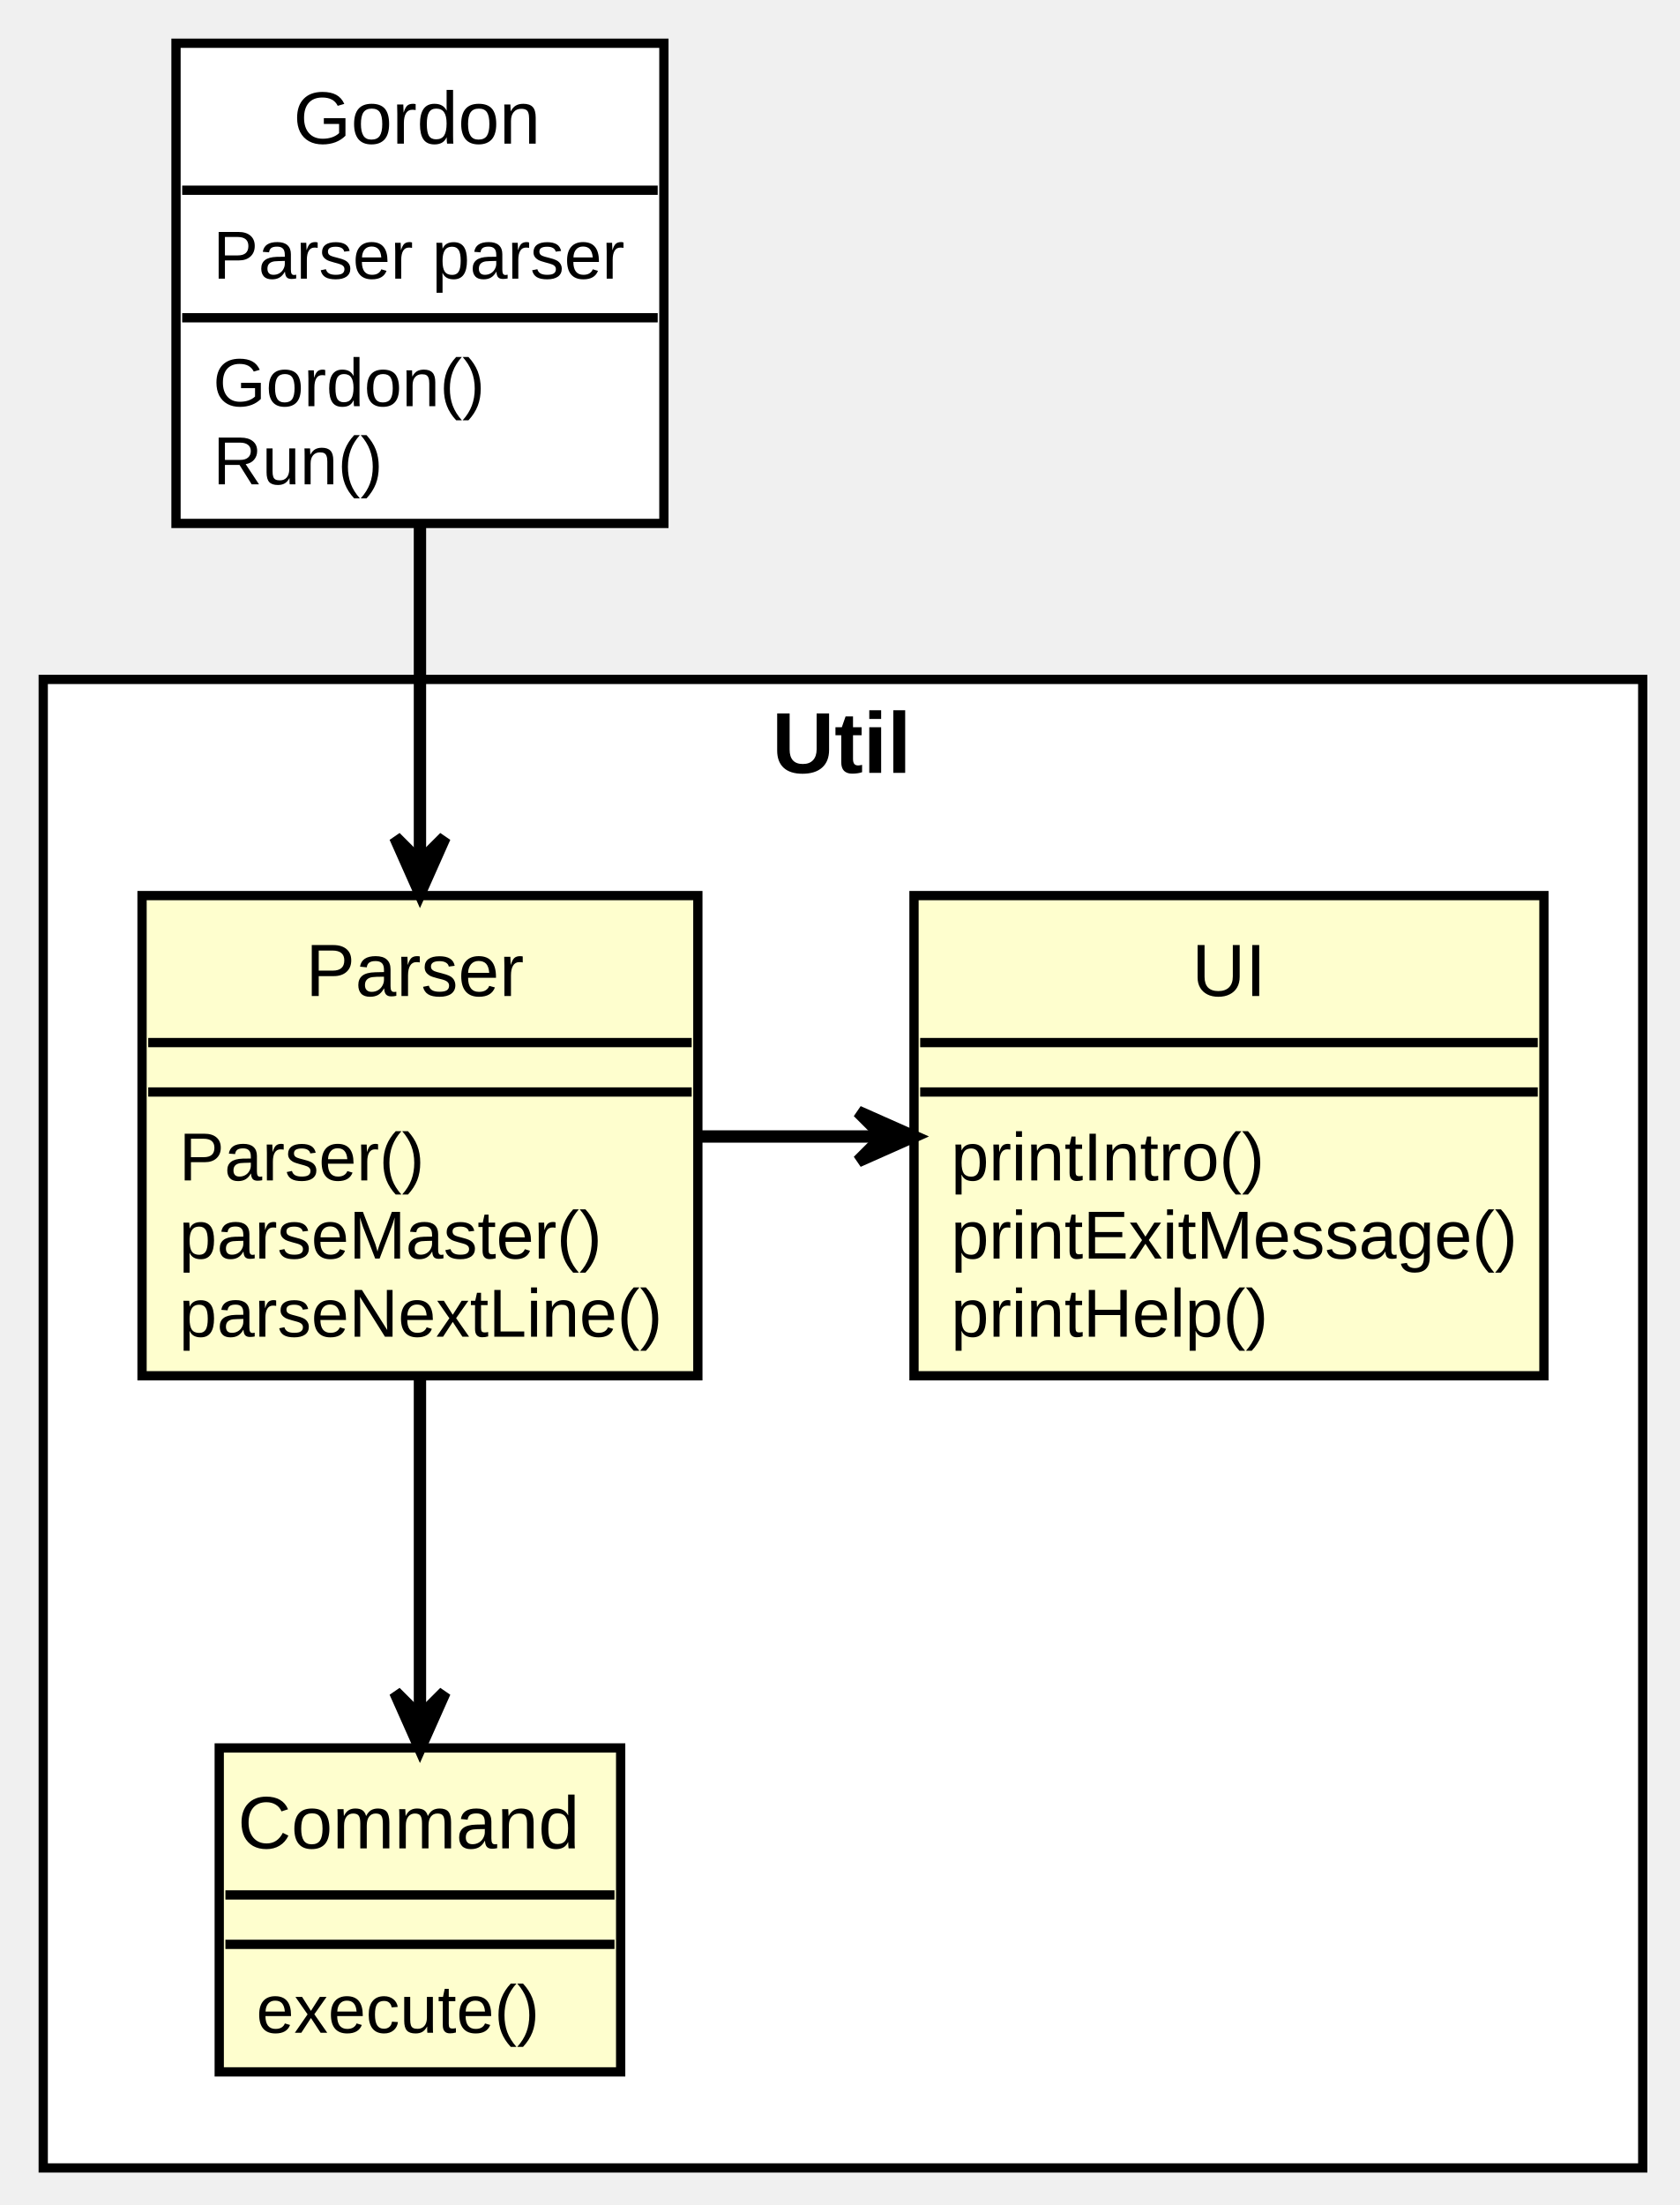
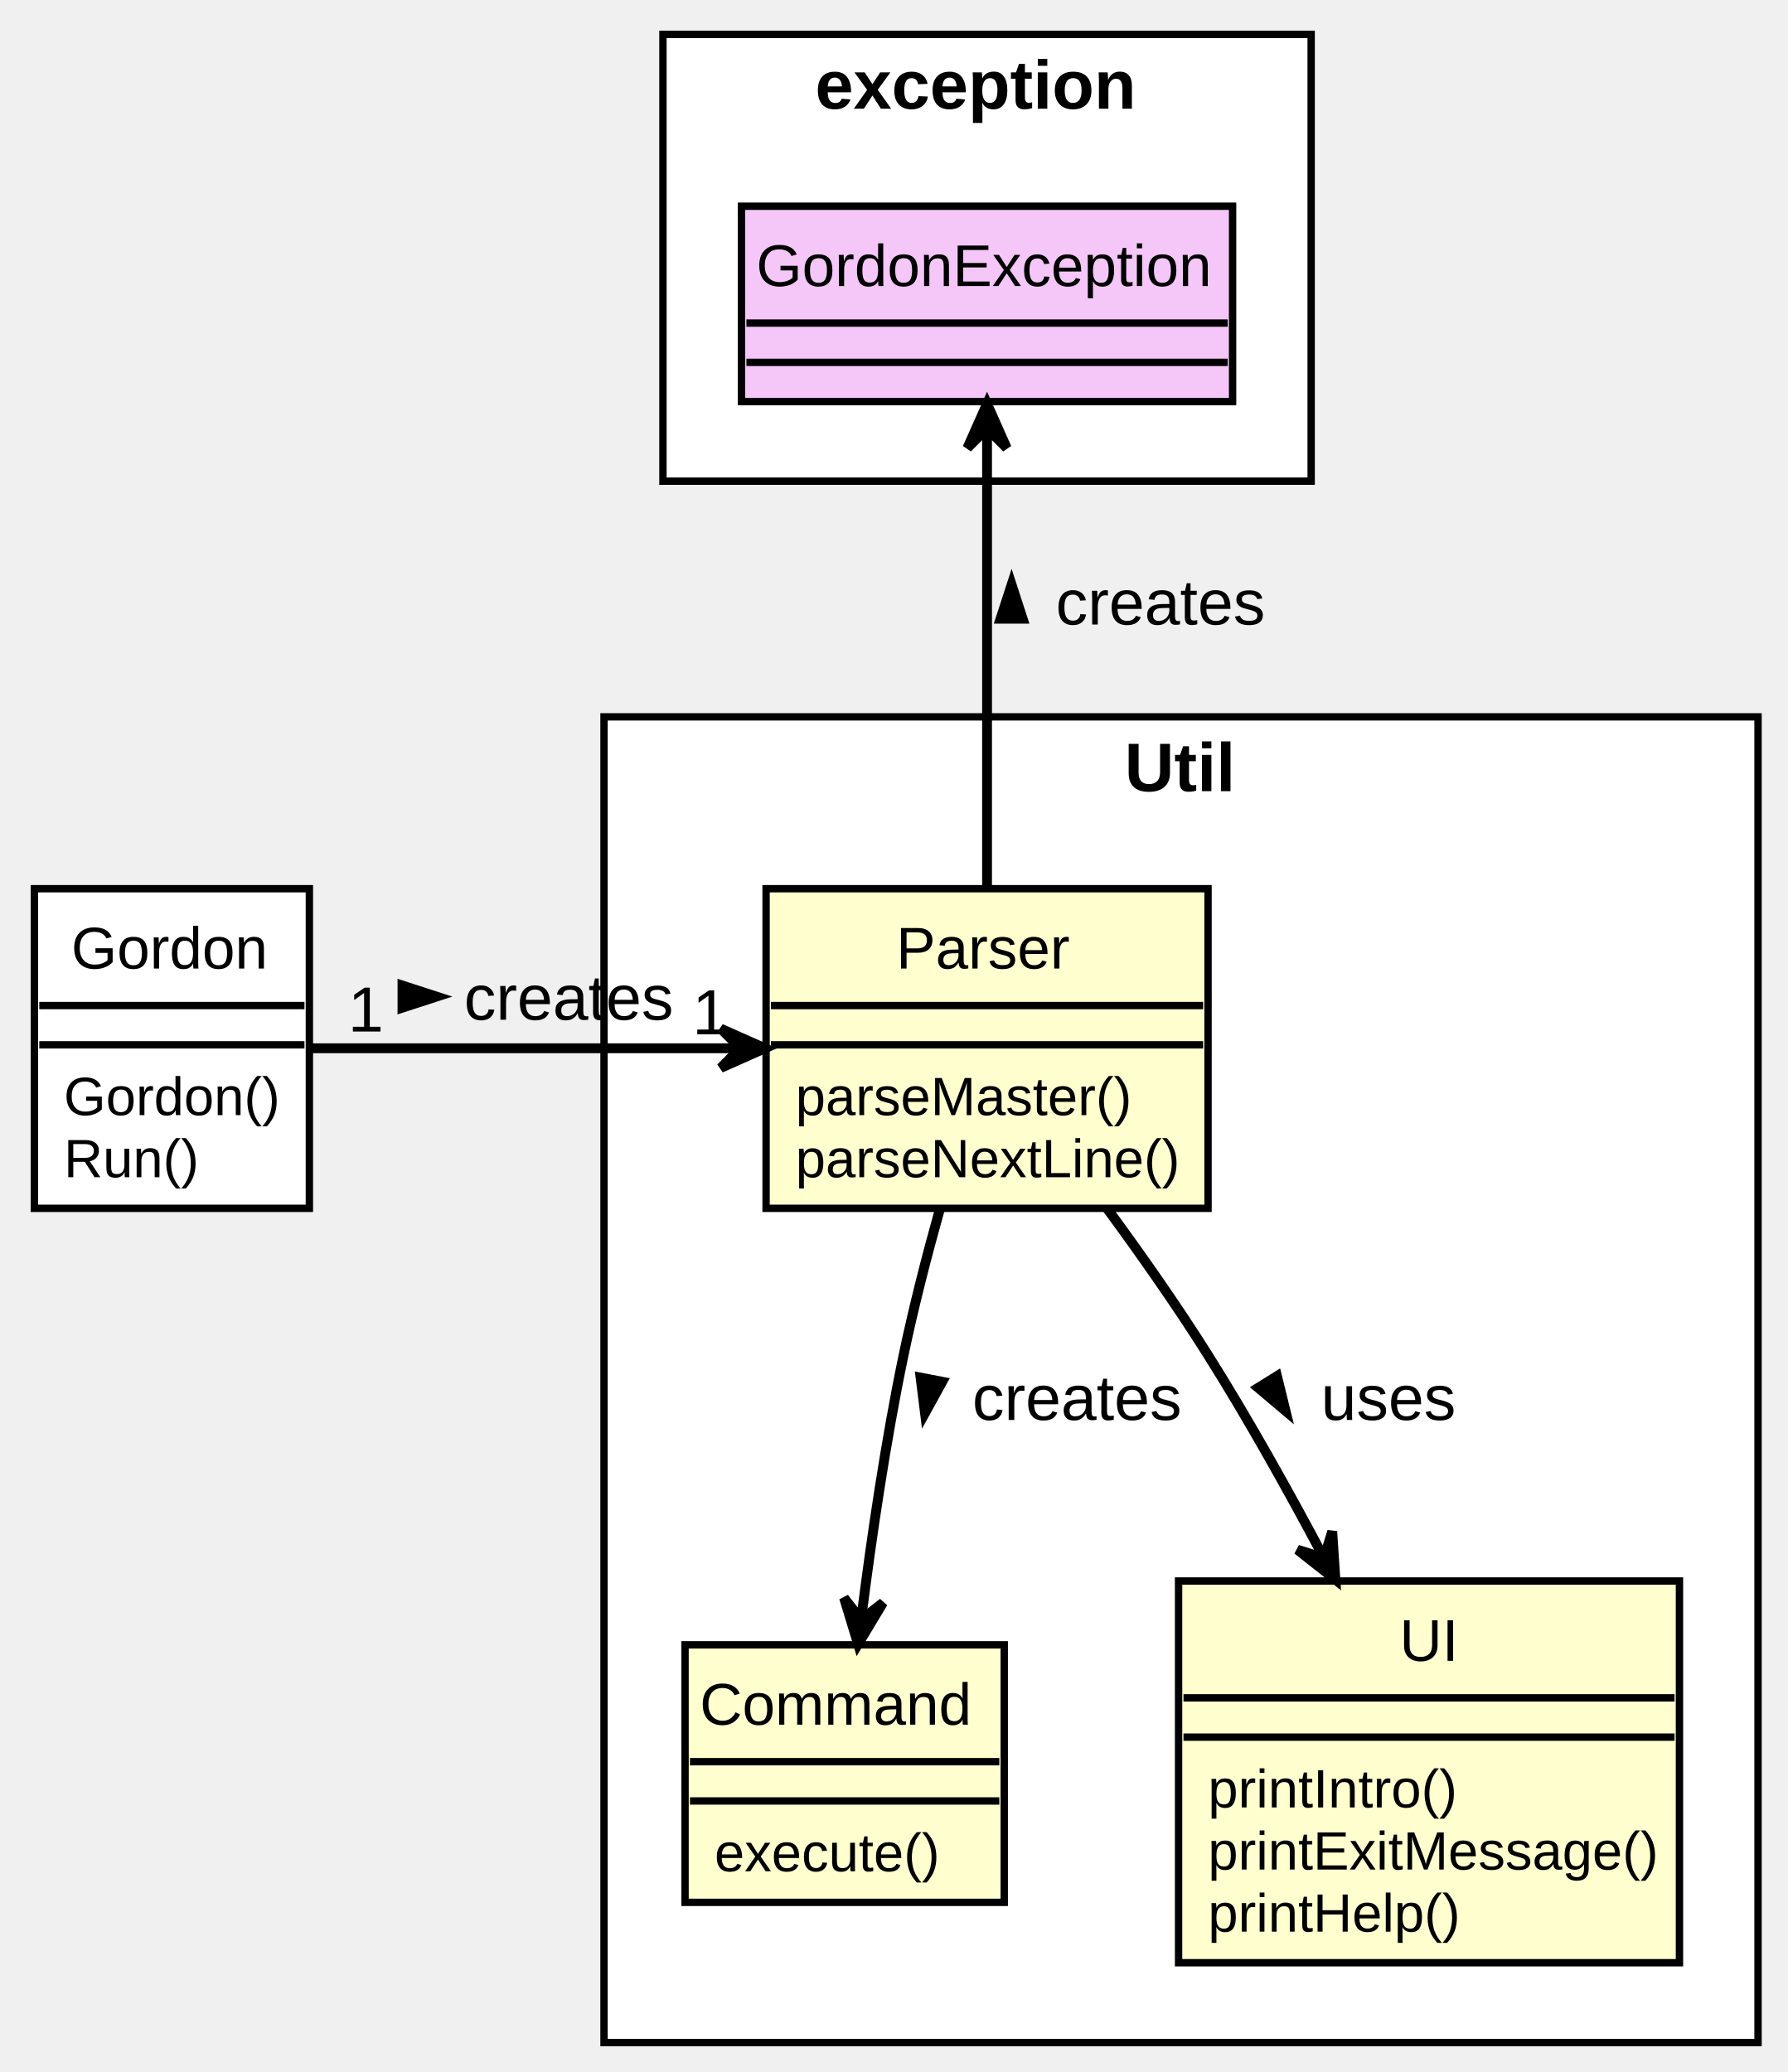
- <svg xmlns="http://www.w3.org/2000/svg" contentScriptType="application/ecmascript" contentStyleType="text/css" height="357px" preserveAspectRatio="none" style="width:272px;height:357px;background:#FFFFFF;" version="1.1" viewBox="0 0 272 357" width="272px" zoomAndPan="magnify">
+ <svg xmlns="http://www.w3.org/2000/svg" contentScriptType="application/ecmascript" contentStyleType="text/css" height="422px" preserveAspectRatio="none" style="width:364px;height:422px;background:#FFFFFF;" version="1.1" viewBox="0 0 364 422" width="364px" zoomAndPan="magnify">
  <defs />
  <g>
-     <rect fill="#FFFFFF" height="241" style="stroke:#000000;stroke-width:1.5;" width="259" x="7" y="110" />
-     <text fill="#000000" font-family="Arial" font-size="14" font-weight="bold" lengthAdjust="spacing" textLength="23" x="125" y="125.132">Util</text>
-     <rect codeLine="12" fill="#FEFECE" height="77.746" id="Parser" style="stroke:#000000;stroke-width:1.5;" width="90" x="23" y="145" />
-     <text fill="#000000" font-family="Arial" font-size="12" lengthAdjust="spacing" textLength="37" x="49.5" y="161.256">Parser</text>
-     <line style="stroke:#000000;stroke-width:1.5;" x1="24" x2="112" y1="168.799" y2="168.799" />
-     <line style="stroke:#000000;stroke-width:1.5;" x1="24" x2="112" y1="176.799" y2="176.799" />
-     <text fill="#000000" font-family="Arial" font-size="11" lengthAdjust="spacing" textLength="40" x="29" y="191.117">Parser()</text>
-     <text fill="#000000" font-family="Arial" font-size="11" lengthAdjust="spacing" textLength="69" x="29" y="203.766">parseMaster()</text>
-     <text fill="#000000" font-family="Arial" font-size="11" lengthAdjust="spacing" textLength="78" x="29" y="216.415">parseNextLine()</text>
-     <rect codeLine="18" fill="#FEFECE" height="52.448" id="Command" style="stroke:#000000;stroke-width:1.5;" width="65" x="35.5" y="283" />
-     <text fill="#000000" font-family="Arial" font-size="12" lengthAdjust="spacing" textLength="59" x="38.5" y="299.256">Command</text>
-     <line style="stroke:#000000;stroke-width:1.5;" x1="36.5" x2="99.5" y1="306.799" y2="306.799" />
-     <line style="stroke:#000000;stroke-width:1.5;" x1="36.5" x2="99.5" y1="314.799" y2="314.799" />
-     <text fill="#000000" font-family="Arial" font-size="11" lengthAdjust="spacing" textLength="47" x="41.5" y="329.117">execute()</text>
-     <rect codeLine="22" fill="#FEFECE" height="77.746" id="UI" style="stroke:#000000;stroke-width:1.5;" width="102" x="148" y="145" />
-     <text fill="#000000" font-family="Arial" font-size="12" lengthAdjust="spacing" textLength="12" x="193" y="161.256">UI</text>
-     <line style="stroke:#000000;stroke-width:1.5;" x1="149" x2="249" y1="168.799" y2="168.799" />
-     <line style="stroke:#000000;stroke-width:1.5;" x1="149" x2="249" y1="176.799" y2="176.799" />
-     <text fill="#000000" font-family="Arial" font-size="11" lengthAdjust="spacing" textLength="50" x="154" y="191.117">printIntro()</text>
-     <text fill="#000000" font-family="Arial" font-size="11" lengthAdjust="spacing" textLength="90" x="154" y="203.766">printExitMessage()</text>
-     <text fill="#000000" font-family="Arial" font-size="11" lengthAdjust="spacing" textLength="50" x="154" y="216.415">printHelp()</text>
-     <rect codeLine="5" fill="#FFFFFF" height="77.746" id="Gordon" style="stroke:#000000;stroke-width:1.5;" width="79" x="28.5" y="7" />
-     <text fill="#000000" font-family="Arial" font-size="12" lengthAdjust="spacing" textLength="41" x="47.5" y="23.256">Gordon</text>
-     <line style="stroke:#000000;stroke-width:1.5;" x1="29.5" x2="106.5" y1="30.799" y2="30.799" />
-     <text fill="#000000" font-family="Arial" font-size="11" lengthAdjust="spacing" textLength="67" x="34.5" y="45.117">Parser parser</text>
-     <line style="stroke:#000000;stroke-width:1.5;" x1="29.5" x2="106.5" y1="51.448" y2="51.448" />
-     <text fill="#000000" font-family="Arial" font-size="11" lengthAdjust="spacing" textLength="44" x="34.5" y="65.766">Gordon()</text>
-     <text fill="#000000" font-family="Arial" font-size="11" lengthAdjust="spacing" textLength="27" x="34.5" y="78.415">Run()</text>
-     <path codeLine="29" d="M68,85.25 C68,102.05 68,121.87 68,139.26 " fill="none" id="Gordon-to-Parser" style="stroke:#000000;stroke-width:2.0;" />
-     <polygon fill="#000000" points="68,144.57,72,135.57,68,139.57,64,135.57,68,144.57" style="stroke:#000000;stroke-width:2.0;" />
-     <path codeLine="30" d="M68,223.24 C68,240.73 68,261.16 68,277.58 " fill="none" id="Parser-to-Command" style="stroke:#000000;stroke-width:2.0;" />
-     <polygon fill="#000000" points="68,282.98,72,273.98,68,277.98,64,273.98,68,282.98" style="stroke:#000000;stroke-width:2.0;" />
-     <path codeLine="31" d="M113.03,184 C122.94,184 132.86,184 142.77,184 " fill="none" id="Parser-to-UI" style="stroke:#000000;stroke-width:2.0;" />
-     <polygon fill="#000000" points="147.96,184,138.96,180,142.96,184,138.96,188,147.96,184" style="stroke:#000000;stroke-width:2.0;" />
+     <rect fill="#FFFFFF" height="270" style="stroke:#000000;stroke-width:1.5;" width="235" x="123" y="146" />
+     <text fill="#000000" font-family="Arial" font-size="14" font-weight="bold" lengthAdjust="spacing" textLength="23" x="229" y="161.132">Util</text>
+     <rect fill="#FFFFFF" height="91" style="stroke:#000000;stroke-width:1.5;" width="132" x="135" y="7" />
+     <text fill="#000000" font-family="Arial" font-size="14" font-weight="bold" lengthAdjust="spacing" textLength="70" x="166" y="22.132">exception</text>
+     <rect codeLine="11" fill="#FEFECE" height="65.097" id="Parser" style="stroke:#000000;stroke-width:1.5;" width="90" x="156" y="181" />
+     <text fill="#000000" font-family="Arial" font-size="12" lengthAdjust="spacing" textLength="37" x="182.5" y="197.256">Parser</text>
+     <line style="stroke:#000000;stroke-width:1.5;" x1="157" x2="245" y1="204.799" y2="204.799" />
+     <line style="stroke:#000000;stroke-width:1.5;" x1="157" x2="245" y1="212.799" y2="212.799" />
+     <text fill="#000000" font-family="Arial" font-size="11" lengthAdjust="spacing" textLength="69" x="162" y="227.117">parseMaster()</text>
+     <text fill="#000000" font-family="Arial" font-size="11" lengthAdjust="spacing" textLength="78" x="162" y="239.766">parseNextLine()</text>
+     <rect codeLine="16" fill="#FEFECE" height="52.448" id="Command" style="stroke:#000000;stroke-width:1.5;" width="65" x="139.5" y="335" />
+     <text fill="#000000" font-family="Arial" font-size="12" lengthAdjust="spacing" textLength="59" x="142.5" y="351.256">Command</text>
+     <line style="stroke:#000000;stroke-width:1.5;" x1="140.5" x2="203.5" y1="358.799" y2="358.799" />
+     <line style="stroke:#000000;stroke-width:1.5;" x1="140.5" x2="203.5" y1="366.799" y2="366.799" />
+     <text fill="#000000" font-family="Arial" font-size="11" lengthAdjust="spacing" textLength="47" x="145.5" y="381.117">execute()</text>
+     <rect codeLine="20" fill="#FEFECE" height="77.746" id="UI" style="stroke:#000000;stroke-width:1.5;" width="102" x="240" y="322" />
+     <text fill="#000000" font-family="Arial" font-size="12" lengthAdjust="spacing" textLength="12" x="285" y="338.256">UI</text>
+     <line style="stroke:#000000;stroke-width:1.5;" x1="241" x2="341" y1="345.799" y2="345.799" />
+     <line style="stroke:#000000;stroke-width:1.5;" x1="241" x2="341" y1="353.799" y2="353.799" />
+     <text fill="#000000" font-family="Arial" font-size="11" lengthAdjust="spacing" textLength="50" x="246" y="368.117">printIntro()</text>
+     <text fill="#000000" font-family="Arial" font-size="11" lengthAdjust="spacing" textLength="90" x="246" y="380.766">printExitMessage()</text>
+     <text fill="#000000" font-family="Arial" font-size="11" lengthAdjust="spacing" textLength="50" x="246" y="393.415">printHelp()</text>
+     <rect codeLine="28" fill="#F4C7F8" height="39.799" id="GordonException" style="stroke:#000000;stroke-width:1.5;" width="100" x="151" y="42" />
+     <text fill="#000000" font-family="Arial" font-size="12" lengthAdjust="spacing" textLength="94" x="154" y="58.256">GordonException</text>
+     <line style="stroke:#000000;stroke-width:1.5;" x1="152" x2="250" y1="65.799" y2="65.799" />
+     <line style="stroke:#000000;stroke-width:1.5;" x1="152" x2="250" y1="73.799" y2="73.799" />
+     <rect codeLine="5" fill="#FFFFFF" height="65.097" id="Gordon" style="stroke:#000000;stroke-width:1.5;" width="56" x="7" y="181" />
+     <text fill="#000000" font-family="Arial" font-size="12" lengthAdjust="spacing" textLength="41" x="14.5" y="197.256">Gordon</text>
+     <line style="stroke:#000000;stroke-width:1.5;" x1="8" x2="62" y1="204.799" y2="204.799" />
+     <line style="stroke:#000000;stroke-width:1.5;" x1="8" x2="62" y1="212.799" y2="212.799" />
+     <text fill="#000000" font-family="Arial" font-size="11" lengthAdjust="spacing" textLength="44" x="13" y="227.117">Gordon()</text>
+     <text fill="#000000" font-family="Arial" font-size="11" lengthAdjust="spacing" textLength="27" x="13" y="239.766">Run()</text>
+     <path codeLine="32" d="M63.16,213.5 C87.02,213.5 121.82,213.5 150.49,213.5 " fill="none" id="Gordon-to-Parser" style="stroke:#000000;stroke-width:2.0;" />
+     <polygon fill="#000000" points="155.77,213.5,146.77,209.5,150.77,213.5,146.77,217.5,155.77,213.5" style="stroke:#000000;stroke-width:2.0;" />
+     <polygon fill="#000000" points="90.5,202.974,81.455,200.035,81.455,205.913,90.5,202.974" style="stroke:#000000;stroke-width:1.0;" />
+     <text fill="#000000" font-family="Arial" font-size="13" lengthAdjust="spacing" textLength="43" x="94.5" y="207.694">creates</text>
+     <text fill="#000000" font-family="Arial" font-size="13" lengthAdjust="spacing" textLength="7" x="70.877" y="210.091">1</text>
+     <text fill="#000000" font-family="Arial" font-size="13" lengthAdjust="spacing" textLength="7" x="141.004" y="210.646">1</text>
+     <path codeLine="33" d="M191.4,246.23 C188.74,255.74 186.04,266.24 184,276 C180.32,293.62 177.42,313.56 175.39,329.58 " fill="none" id="Parser-to-Command" style="stroke:#000000;stroke-width:2.0;" />
+     <polygon fill="#000000" points="174.74,334.86,179.816,326.42,175.355,329.898,171.877,325.436,174.74,334.86" style="stroke:#000000;stroke-width:2.0;" />
+     <polygon fill="#000000" points="188.057,289.385,192.649,281.056,186.877,279.947,188.057,289.385" style="stroke:#000000;stroke-width:1.0;" />
+     <text fill="#000000" font-family="Arial" font-size="13" lengthAdjust="spacing" textLength="43" x="198" y="289.194">creates</text>
+     <path codeLine="34" d="M225.46,246.15 C232.38,255.57 239.73,266.03 246,276 C254.23,289.08 262.45,303.81 269.57,317.23 " fill="none" id="Parser-to-UI" style="stroke:#000000;stroke-width:2.0;" />
+     <polygon fill="#000000" points="271.94,321.73,271.292,311.902,269.613,317.305,264.211,315.626,271.94,321.73" style="stroke:#000000;stroke-width:2.0;" />
+     <polygon fill="#000000" points="262.636,288.723,260.364,279.488,255.37,282.587,262.636,288.723" style="stroke:#000000;stroke-width:1.0;" />
+     <text fill="#000000" font-family="Arial" font-size="13" lengthAdjust="spacing" textLength="28" x="269" y="289.194">uses</text>
+     <path codeLine="35" d="M201,87.44 C201,112.91 201,152.92 201,180.8 " fill="none" id="GordonException-backto-Parser" style="stroke:#000000;stroke-width:2.0;" />
+     <polygon fill="#000000" points="201,82.24,197,91.24,201,87.24,205,91.24,201,82.24" style="stroke:#000000;stroke-width:2.0;" />
+     <polygon fill="#000000" points="206,117.474,203.061,126.519,208.939,126.519,206,117.474" style="stroke:#000000;stroke-width:1.0;" />
+     <text fill="#000000" font-family="Arial" font-size="13" lengthAdjust="spacing" textLength="43" x="215" y="127.194">creates</text>
  </g>
</svg>
